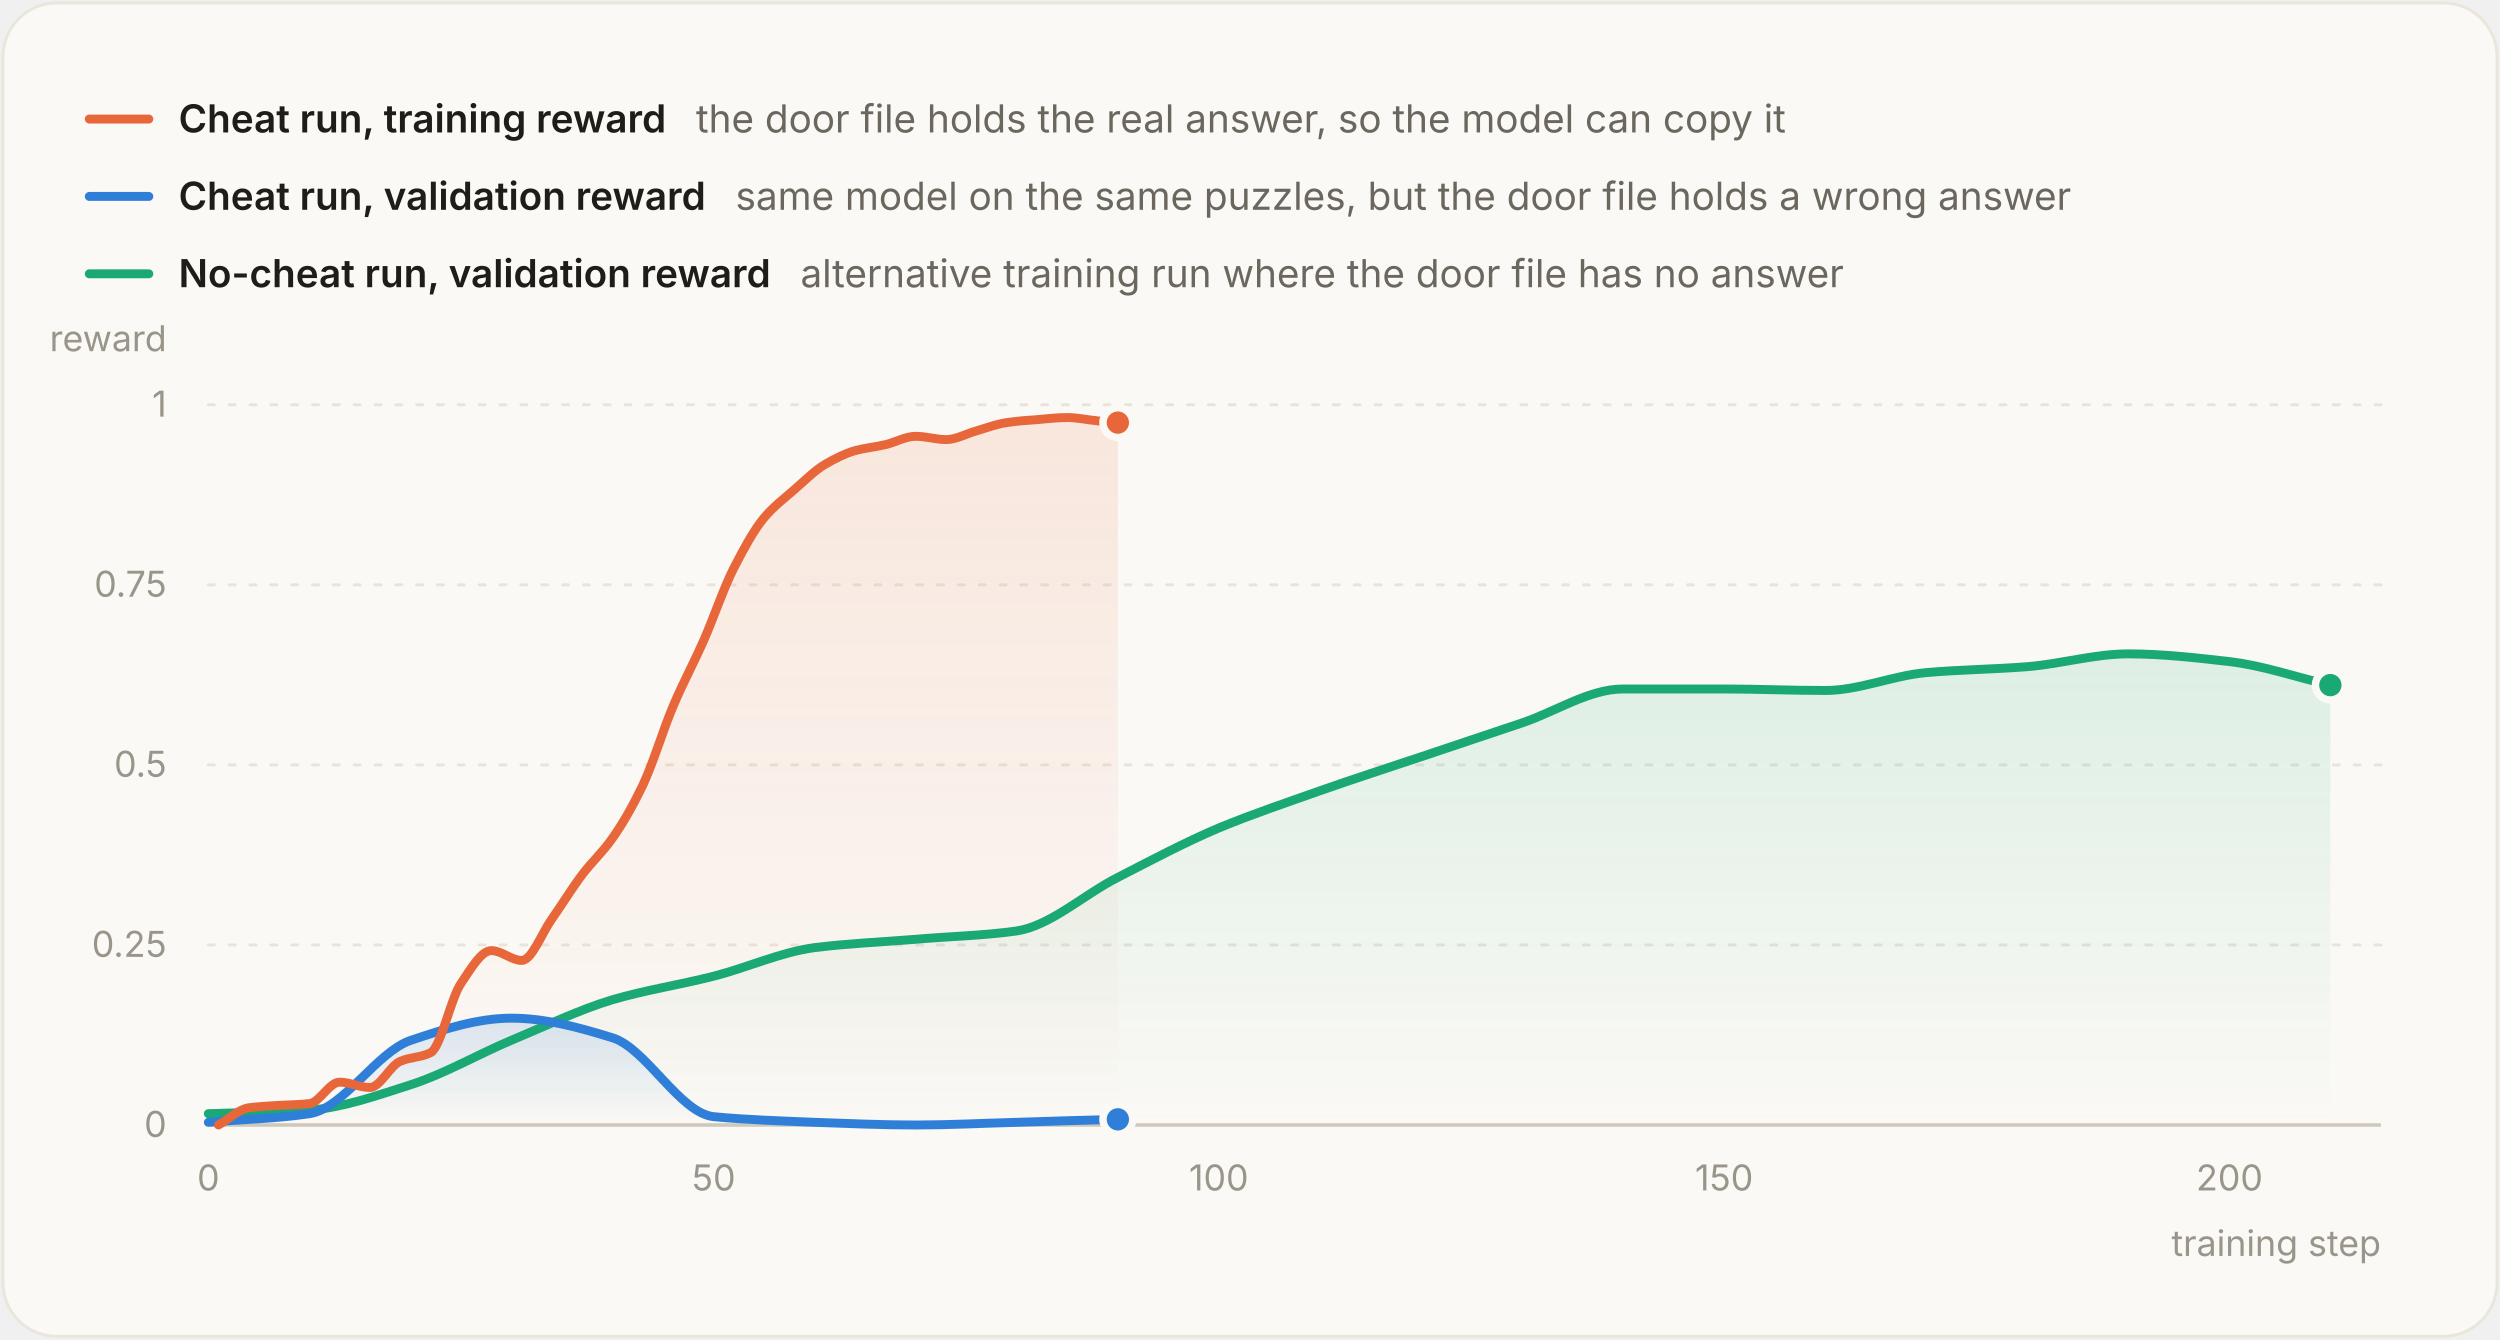
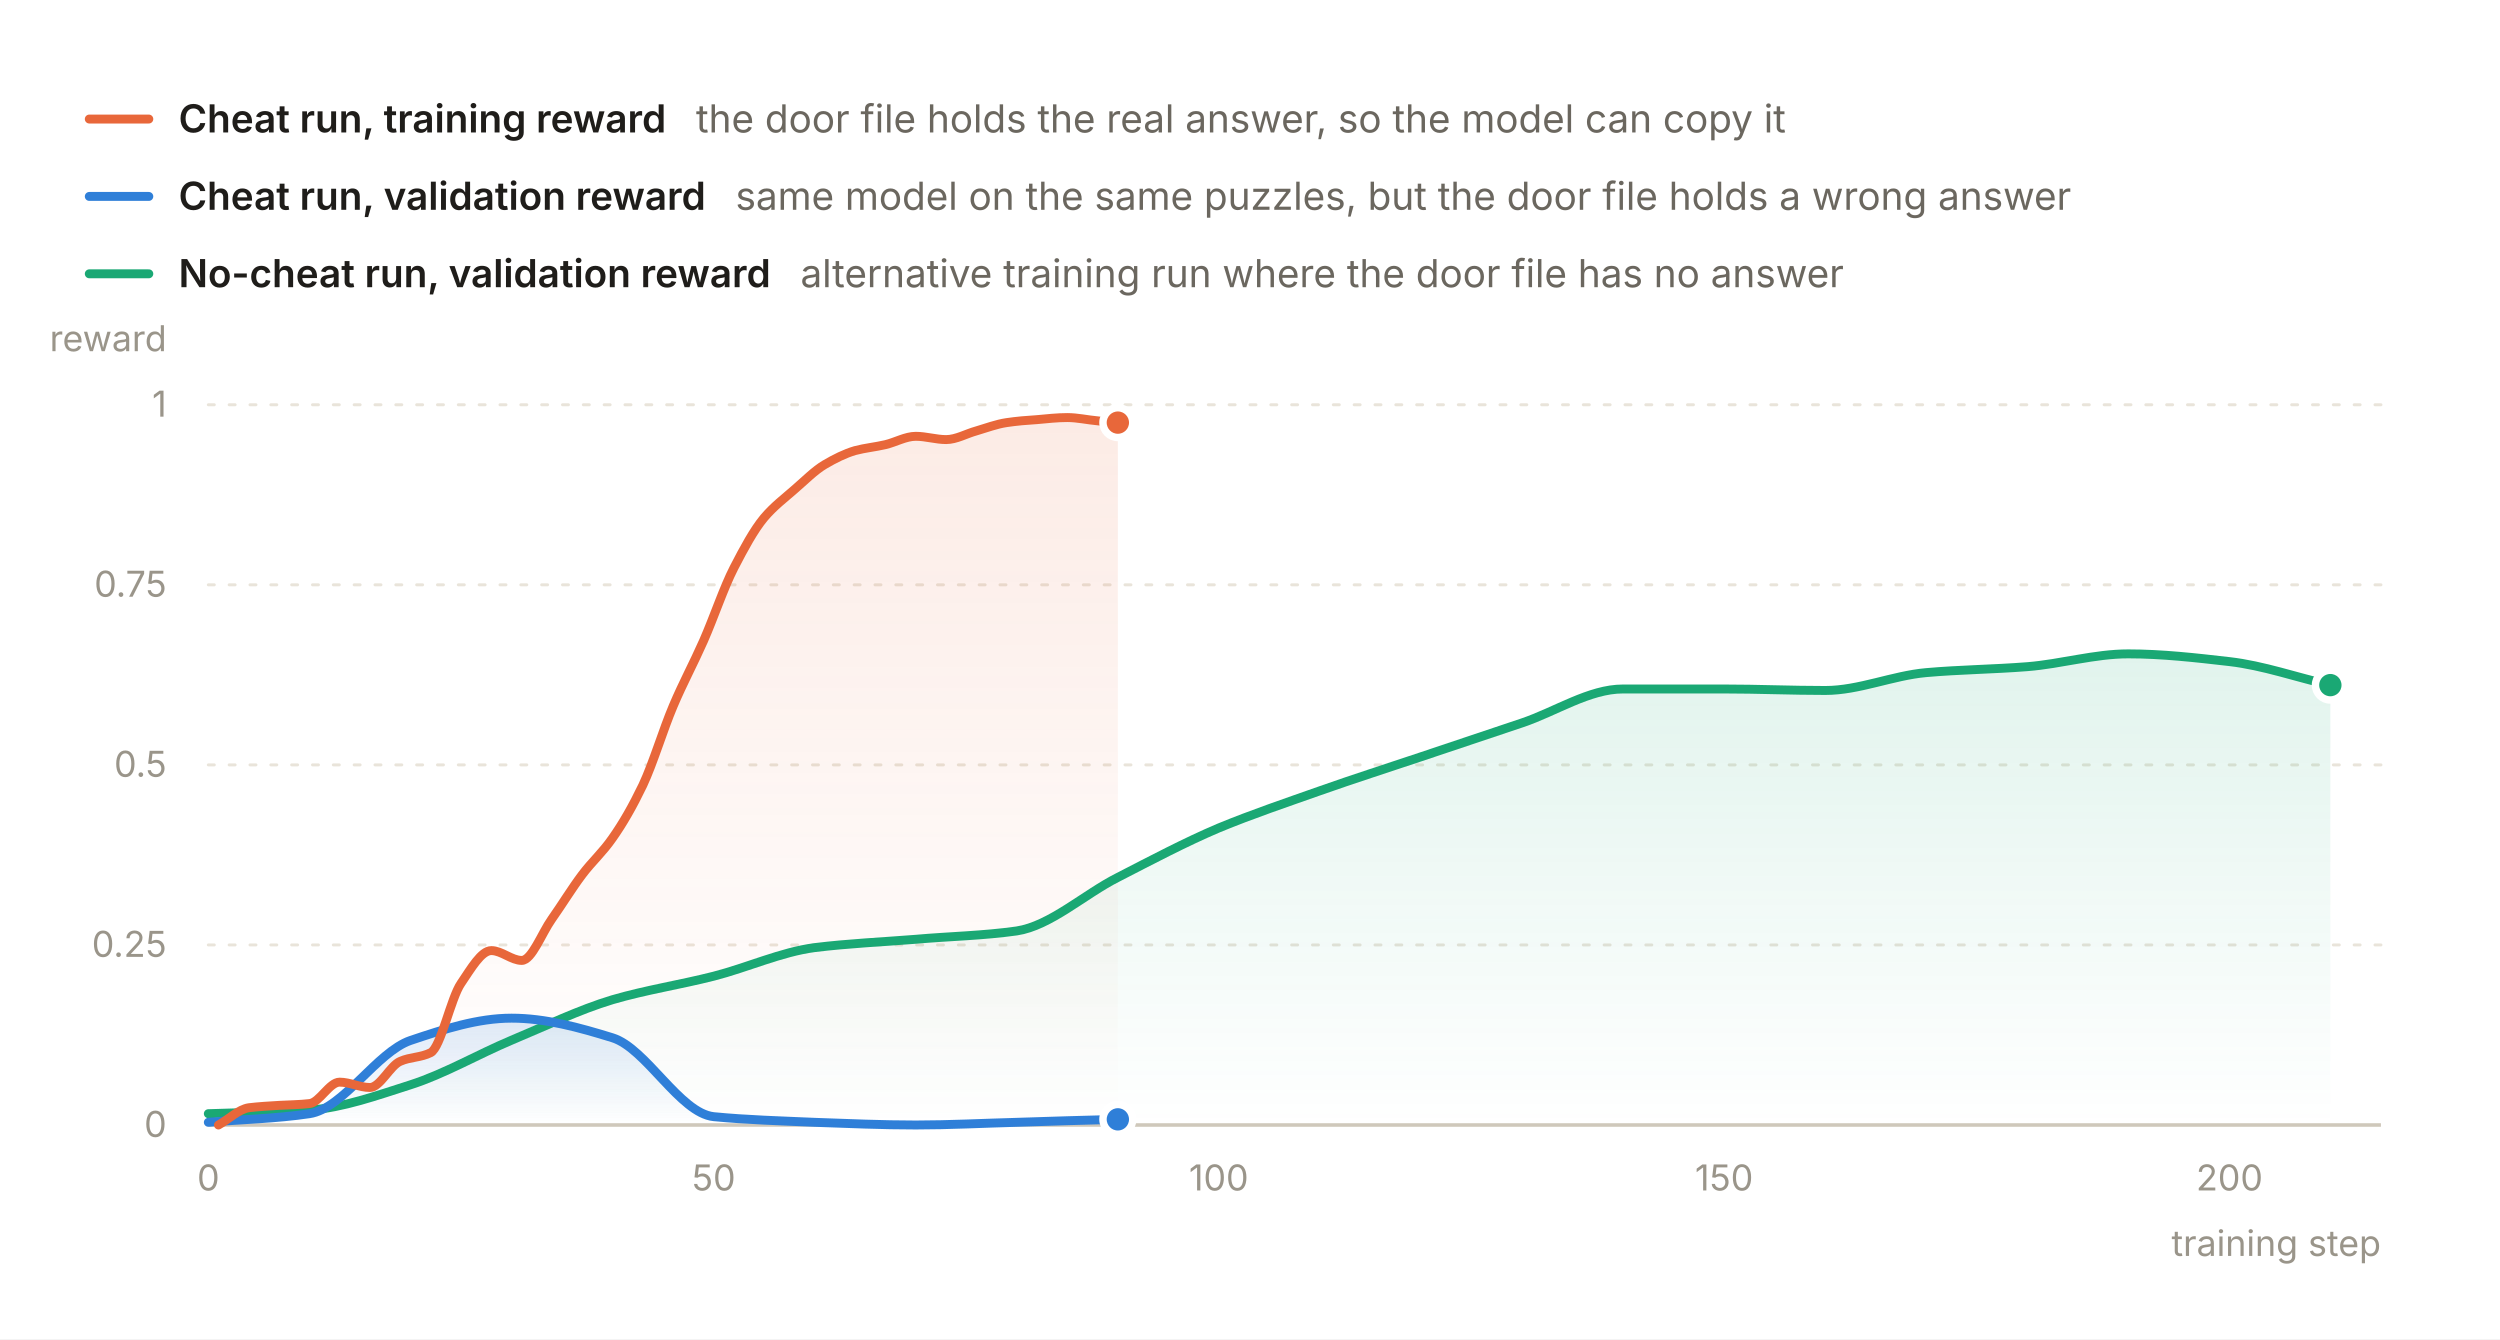
<svg xmlns="http://www.w3.org/2000/svg" viewBox="0 0 840 450" width="840" height="450" font-family="ui-sans-serif, system-ui, -apple-system, 'Segoe UI', sans-serif" role="img" aria-label="Reward during training on Sokoban. With the answer in the door file, training reward rises to about 1 while validation reward falls to 0. With no door, validation reward rises to about 0.6.">
  <style>
- .card{fill:#fbf9f5;stroke:#ebe6dc}
+ .card{fill:#ffffff}
.t1{fill:#1f1d1a}.t2{fill:#6b675f}.t3{fill:#9a958a}
.grid{stroke:#e9e4da}.base{stroke:#cfc8bb}
.c1{stroke:#e8673a}.c2{stroke:#2f7fd8}.c3{stroke:#1aa874}
.f1{fill:#e8673a}.f2{fill:#2f7fd8}.f3{fill:#1aa874}
- .ring{stroke:#fbf9f5}.note{stroke:#b9b2a5}
+ .ring{stroke:#ffffff}.note{stroke:#b9b2a5}
.g1a{stop-color:#e8673a;stop-opacity:.13}.g1b{stop-color:#e8673a;stop-opacity:0}
.g2a{stop-color:#2f7fd8;stop-opacity:.16}.g2b{stop-color:#2f7fd8;stop-opacity:0}
.g3a{stop-color:#1aa874;stop-opacity:.13}.g3b{stop-color:#1aa874;stop-opacity:0}
.gap{fill:#1aa874;fill-opacity:.07}
- @media (prefers-color-scheme: dark){
- .card{fill:#1b1a18;stroke:#2e2c28}
- .t1{fill:#f4f1ea}.t2{fill:#b9b4a9}.t3{fill:#8a857b}
- .grid{stroke:#2c2a26}.base{stroke:#4a4741}
- .c1{stroke:#f07a4e}.c2{stroke:#4b93e6}.c3{stroke:#2bbd86}
- .f1{fill:#f07a4e}.f2{fill:#4b93e6}.f3{fill:#2bbd86}
- .ring{stroke:#1b1a18}.note{stroke:#5d5a53}
- .g1a{stop-color:#f07a4e;stop-opacity:.16}.g1b{stop-color:#f07a4e;stop-opacity:0}
- .g2a{stop-color:#4b93e6;stop-opacity:.2}.g2b{stop-color:#4b93e6;stop-opacity:0}
- .g3a{stop-color:#2bbd86;stop-opacity:.15}.g3b{stop-color:#2bbd86;stop-opacity:0}
- .gap{fill:#2bbd86;fill-opacity:.09}}
</style>
  <defs>
    <linearGradient id="g1" x1="0" y1="0" x2="0" y2="1">
      <stop offset="0" class="g1a" />
      <stop offset="1" class="g1b" />
    </linearGradient>
    <linearGradient id="g2" x1="0" y1="0" x2="0" y2="1">
      <stop offset="0" class="g2a" />
      <stop offset="1" class="g2b" />
    </linearGradient>
    <linearGradient id="g3" x1="0" y1="0" x2="0" y2="1">
      <stop offset="0" class="g3a" />
      <stop offset="1" class="g3b" />
    </linearGradient>
  </defs>
-   <rect class="card" x="1" y="1" width="838" height="448" rx="18" />
+   <rect class="card" x="0" y="0" width="840" height="450" />
  <path class="grid" d="M70,317.5 H800" stroke-width="1" stroke-dasharray="2 5" stroke-linecap="round" />
  <path class="grid" d="M70,257.0 H800" stroke-width="1" stroke-dasharray="2 5" stroke-linecap="round" />
  <path class="grid" d="M70,196.5 H800" stroke-width="1" stroke-dasharray="2 5" stroke-linecap="round" />
  <path class="grid" d="M70,136.0 H800" stroke-width="1" stroke-dasharray="2 5" stroke-linecap="round" />
  <text class="t3" x="56" y="382.0" font-size="12" text-anchor="end">0</text>
  <text class="t3" x="56" y="321.5" font-size="12" text-anchor="end">0.25</text>
  <text class="t3" x="56" y="261.0" font-size="12" text-anchor="end">0.5</text>
  <text class="t3" x="56" y="200.5" font-size="12" text-anchor="end">0.75</text>
  <text class="t3" x="56" y="140.0" font-size="12" text-anchor="end">1</text>
  <path class="base" d="M70,378 H800" stroke-width="1.2" />
  <text class="t3" x="70.0" y="400" font-size="12" text-anchor="middle">0</text>
  <text class="t3" x="239.8" y="400" font-size="12" text-anchor="middle">50</text>
  <text class="t3" x="409.5" y="400" font-size="12" text-anchor="middle">100</text>
  <text class="t3" x="579.3" y="400" font-size="12" text-anchor="middle">150</text>
  <text class="t3" x="749.1" y="400" font-size="12" text-anchor="middle">200</text>
  <text class="t3" x="800" y="422" font-size="12" text-anchor="end">training step</text>
  <text class="t3" x="56" y="118" font-size="12" text-anchor="end">reward</text>
  <path d="M73.4,378.0 C76.8,376.1 80.2,372.7 83.6,372.2 C87.0,371.8 90.4,371.6 93.8,371.4 C97.2,371.2 100.6,371.2 104.0,370.8 C107.3,370.5 110.7,363.6 114.1,363.6 C117.5,363.6 120.9,365.4 124.3,365.4 C127.7,365.4 131.1,358.0 134.5,356.6 C137.9,355.1 141.3,355.4 144.7,353.7 C148.1,352.0 151.5,335.3 154.9,330.4 C158.3,325.4 161.7,319.4 165.1,319.4 C168.5,319.4 171.9,322.7 175.3,322.7 C178.7,322.7 182.0,313.6 185.4,308.8 C188.8,304.0 192.2,298.4 195.6,293.9 C199.0,289.4 202.4,286.5 205.8,281.6 C209.2,276.8 212.6,270.9 216.0,263.8 C219.4,256.6 222.8,245.2 226.2,237.2 C229.6,229.2 233.0,223.0 236.4,215.3 C239.8,207.6 243.2,197.4 246.6,190.8 C250.0,184.2 253.3,178.1 256.7,174.0 C260.1,170.0 263.5,167.5 266.9,164.5 C270.3,161.6 273.7,158.1 277.1,156.1 C280.5,154.1 283.9,152.4 287.3,151.4 C290.7,150.5 294.1,150.2 297.5,149.4 C300.9,148.6 304.3,146.6 307.7,146.6 C311.1,146.6 314.5,147.7 317.9,147.7 C321.3,147.7 324.7,145.7 328.0,144.8 C331.4,143.8 334.8,142.5 338.2,142.0 C341.6,141.5 345.0,141.2 348.4,141.0 C351.8,140.7 355.2,140.3 358.6,140.3 C362.0,140.3 365.4,141.1 368.8,141.4 C371.1,141.7 373.3,141.8 375.6,142.0 L375.6,378 L73.4,378 Z" fill="url(#g1)" />
  <path d="M70.0,374.2 C81.3,373.8 92.6,373.7 104.0,373.0 C115.3,372.2 126.6,368.1 137.9,364.5 C149.2,360.9 160.5,354.3 171.9,349.5 C183.2,344.8 194.5,339.3 205.8,335.9 C217.1,332.6 228.4,330.9 239.8,328.0 C251.1,325.1 262.4,319.9 273.7,318.4 C285.0,317.0 296.4,316.5 307.7,315.6 C319.0,314.6 330.3,314.4 341.6,312.8 C352.9,311.1 364.3,300.5 375.6,294.8 C386.9,289.0 398.2,283.0 409.5,278.2 C420.9,273.5 432.2,269.7 443.5,265.7 C454.8,261.7 466.1,258.1 477.4,254.3 C488.8,250.5 500.1,246.7 511.4,242.9 C522.7,239.1 534.0,231.5 545.3,231.5 C556.7,231.5 568.0,231.5 579.3,231.5 C590.6,231.5 601.9,232.0 613.3,232.0 C624.6,232.0 635.9,227.0 647.2,226.0 C658.5,225.0 669.8,224.9 681.2,224.0 C692.5,223.1 703.8,219.7 715.1,219.7 C726.4,219.7 737.8,221.0 749.1,222.3 C760.4,223.6 771.7,227.6 783.0,230.2 L783.0,378 L70.0,378 Z" fill="url(#g3)" />
  <path d="M70.0,377.1 C81.3,376.1 92.6,375.9 104.0,374.2 C115.3,372.5 126.6,353.5 137.9,349.6 C149.2,345.8 160.5,342.1 171.9,342.1 C183.2,342.1 194.5,345.2 205.8,348.7 C217.1,352.2 228.4,374.0 239.8,375.2 C251.1,376.3 262.4,376.6 273.7,377.1 C285.0,377.5 296.4,378.0 307.7,378.0 C319.0,378.0 330.3,377.4 341.6,377.1 C352.9,376.7 364.3,376.4 375.6,376.1 L375.6,378 L70.0,378 Z" fill="url(#g2)" />
  <path class="c3" d="M70.0,374.2 C81.3,373.8 92.6,373.7 104.0,373.0 C115.3,372.2 126.6,368.1 137.9,364.5 C149.2,360.9 160.5,354.3 171.9,349.5 C183.2,344.8 194.5,339.3 205.8,335.9 C217.1,332.6 228.4,330.9 239.8,328.0 C251.1,325.1 262.4,319.9 273.7,318.4 C285.0,317.0 296.4,316.5 307.7,315.6 C319.0,314.6 330.3,314.4 341.6,312.8 C352.9,311.1 364.3,300.5 375.6,294.8 C386.9,289.0 398.2,283.0 409.5,278.2 C420.9,273.5 432.2,269.7 443.5,265.7 C454.8,261.7 466.1,258.1 477.4,254.3 C488.8,250.5 500.1,246.7 511.4,242.9 C522.7,239.1 534.0,231.5 545.3,231.5 C556.7,231.5 568.0,231.5 579.3,231.5 C590.6,231.5 601.9,232.0 613.3,232.0 C624.6,232.0 635.9,227.0 647.2,226.0 C658.5,225.0 669.8,224.9 681.2,224.0 C692.5,223.1 703.8,219.7 715.1,219.7 C726.4,219.7 737.8,221.0 749.1,222.3 C760.4,223.6 771.7,227.6 783.0,230.2" fill="none" stroke-width="3" stroke-linecap="round" stroke-linejoin="round" />
  <path class="c2" d="M70.0,377.1 C81.3,376.1 92.6,375.9 104.0,374.2 C115.3,372.5 126.6,353.5 137.9,349.6 C149.2,345.8 160.5,342.1 171.9,342.1 C183.2,342.1 194.5,345.2 205.8,348.7 C217.1,352.2 228.4,374.0 239.8,375.2 C251.1,376.3 262.4,376.6 273.7,377.1 C285.0,377.5 296.4,378.0 307.7,378.0 C319.0,378.0 330.3,377.4 341.6,377.1 C352.9,376.7 364.3,376.4 375.6,376.1" fill="none" stroke-width="3" stroke-linecap="round" stroke-linejoin="round" />
  <path class="c1" d="M73.4,378.0 C76.8,376.1 80.2,372.7 83.6,372.2 C87.0,371.8 90.4,371.6 93.8,371.4 C97.2,371.2 100.6,371.2 104.0,370.8 C107.3,370.5 110.7,363.6 114.1,363.6 C117.5,363.6 120.9,365.4 124.3,365.4 C127.7,365.4 131.1,358.0 134.5,356.6 C137.9,355.1 141.3,355.4 144.7,353.7 C148.1,352.0 151.5,335.3 154.9,330.4 C158.3,325.4 161.7,319.4 165.1,319.4 C168.5,319.4 171.9,322.7 175.3,322.7 C178.7,322.7 182.0,313.6 185.4,308.8 C188.8,304.0 192.2,298.4 195.6,293.9 C199.0,289.4 202.4,286.5 205.8,281.6 C209.2,276.8 212.6,270.9 216.0,263.8 C219.4,256.6 222.8,245.2 226.2,237.2 C229.6,229.2 233.0,223.0 236.4,215.3 C239.8,207.6 243.2,197.4 246.6,190.8 C250.0,184.2 253.3,178.1 256.7,174.0 C260.1,170.0 263.5,167.5 266.9,164.5 C270.3,161.6 273.7,158.1 277.1,156.1 C280.5,154.1 283.9,152.4 287.3,151.4 C290.7,150.5 294.1,150.2 297.5,149.4 C300.9,148.6 304.3,146.6 307.7,146.6 C311.1,146.6 314.5,147.7 317.9,147.7 C321.3,147.7 324.7,145.7 328.0,144.8 C331.4,143.8 334.8,142.5 338.2,142.0 C341.6,141.5 345.0,141.2 348.4,141.0 C351.8,140.7 355.2,140.3 358.6,140.3 C362.0,140.3 365.4,141.1 368.8,141.4 C371.1,141.7 373.3,141.8 375.6,142.0" fill="none" stroke-width="3" stroke-linecap="round" stroke-linejoin="round" />
  <circle class="f1 ring" cx="375.6" cy="142.0" r="5" stroke-width="2.5" />
  <circle class="f2 ring" cx="375.6" cy="376.1" r="5" stroke-width="2.5" />
  <circle class="f3 ring" cx="783.0" cy="230.2" r="5" stroke-width="2.5" />
  <path class="c1" d="M30.0,40 h20" stroke-width="3" stroke-linecap="round" />
  <text class="t1" x="60.0" y="44.5" font-size="13" font-weight="600">Cheat run, training reward<tspan class="t2" font-weight="400" dx="10">the door file holds the real answer, so the model can copy it</tspan>
  </text>
  <path class="c2" d="M30.0,66 h20" stroke-width="3" stroke-linecap="round" />
  <text class="t1" x="60.0" y="70.5" font-size="13" font-weight="600">Cheat run, validation reward<tspan class="t2" font-weight="400" dx="10">same model on the same puzzles, but the door file holds a wrong answer</tspan>
  </text>
  <path class="c3" d="M30.0,92 h20" stroke-width="3" stroke-linecap="round" />
  <text class="t1" x="60.0" y="96.5" font-size="13" font-weight="600">No-cheat run, validation reward<tspan class="t2" font-weight="400" dx="10">alternative training run where the door file has no answer</tspan>
  </text>
</svg>
